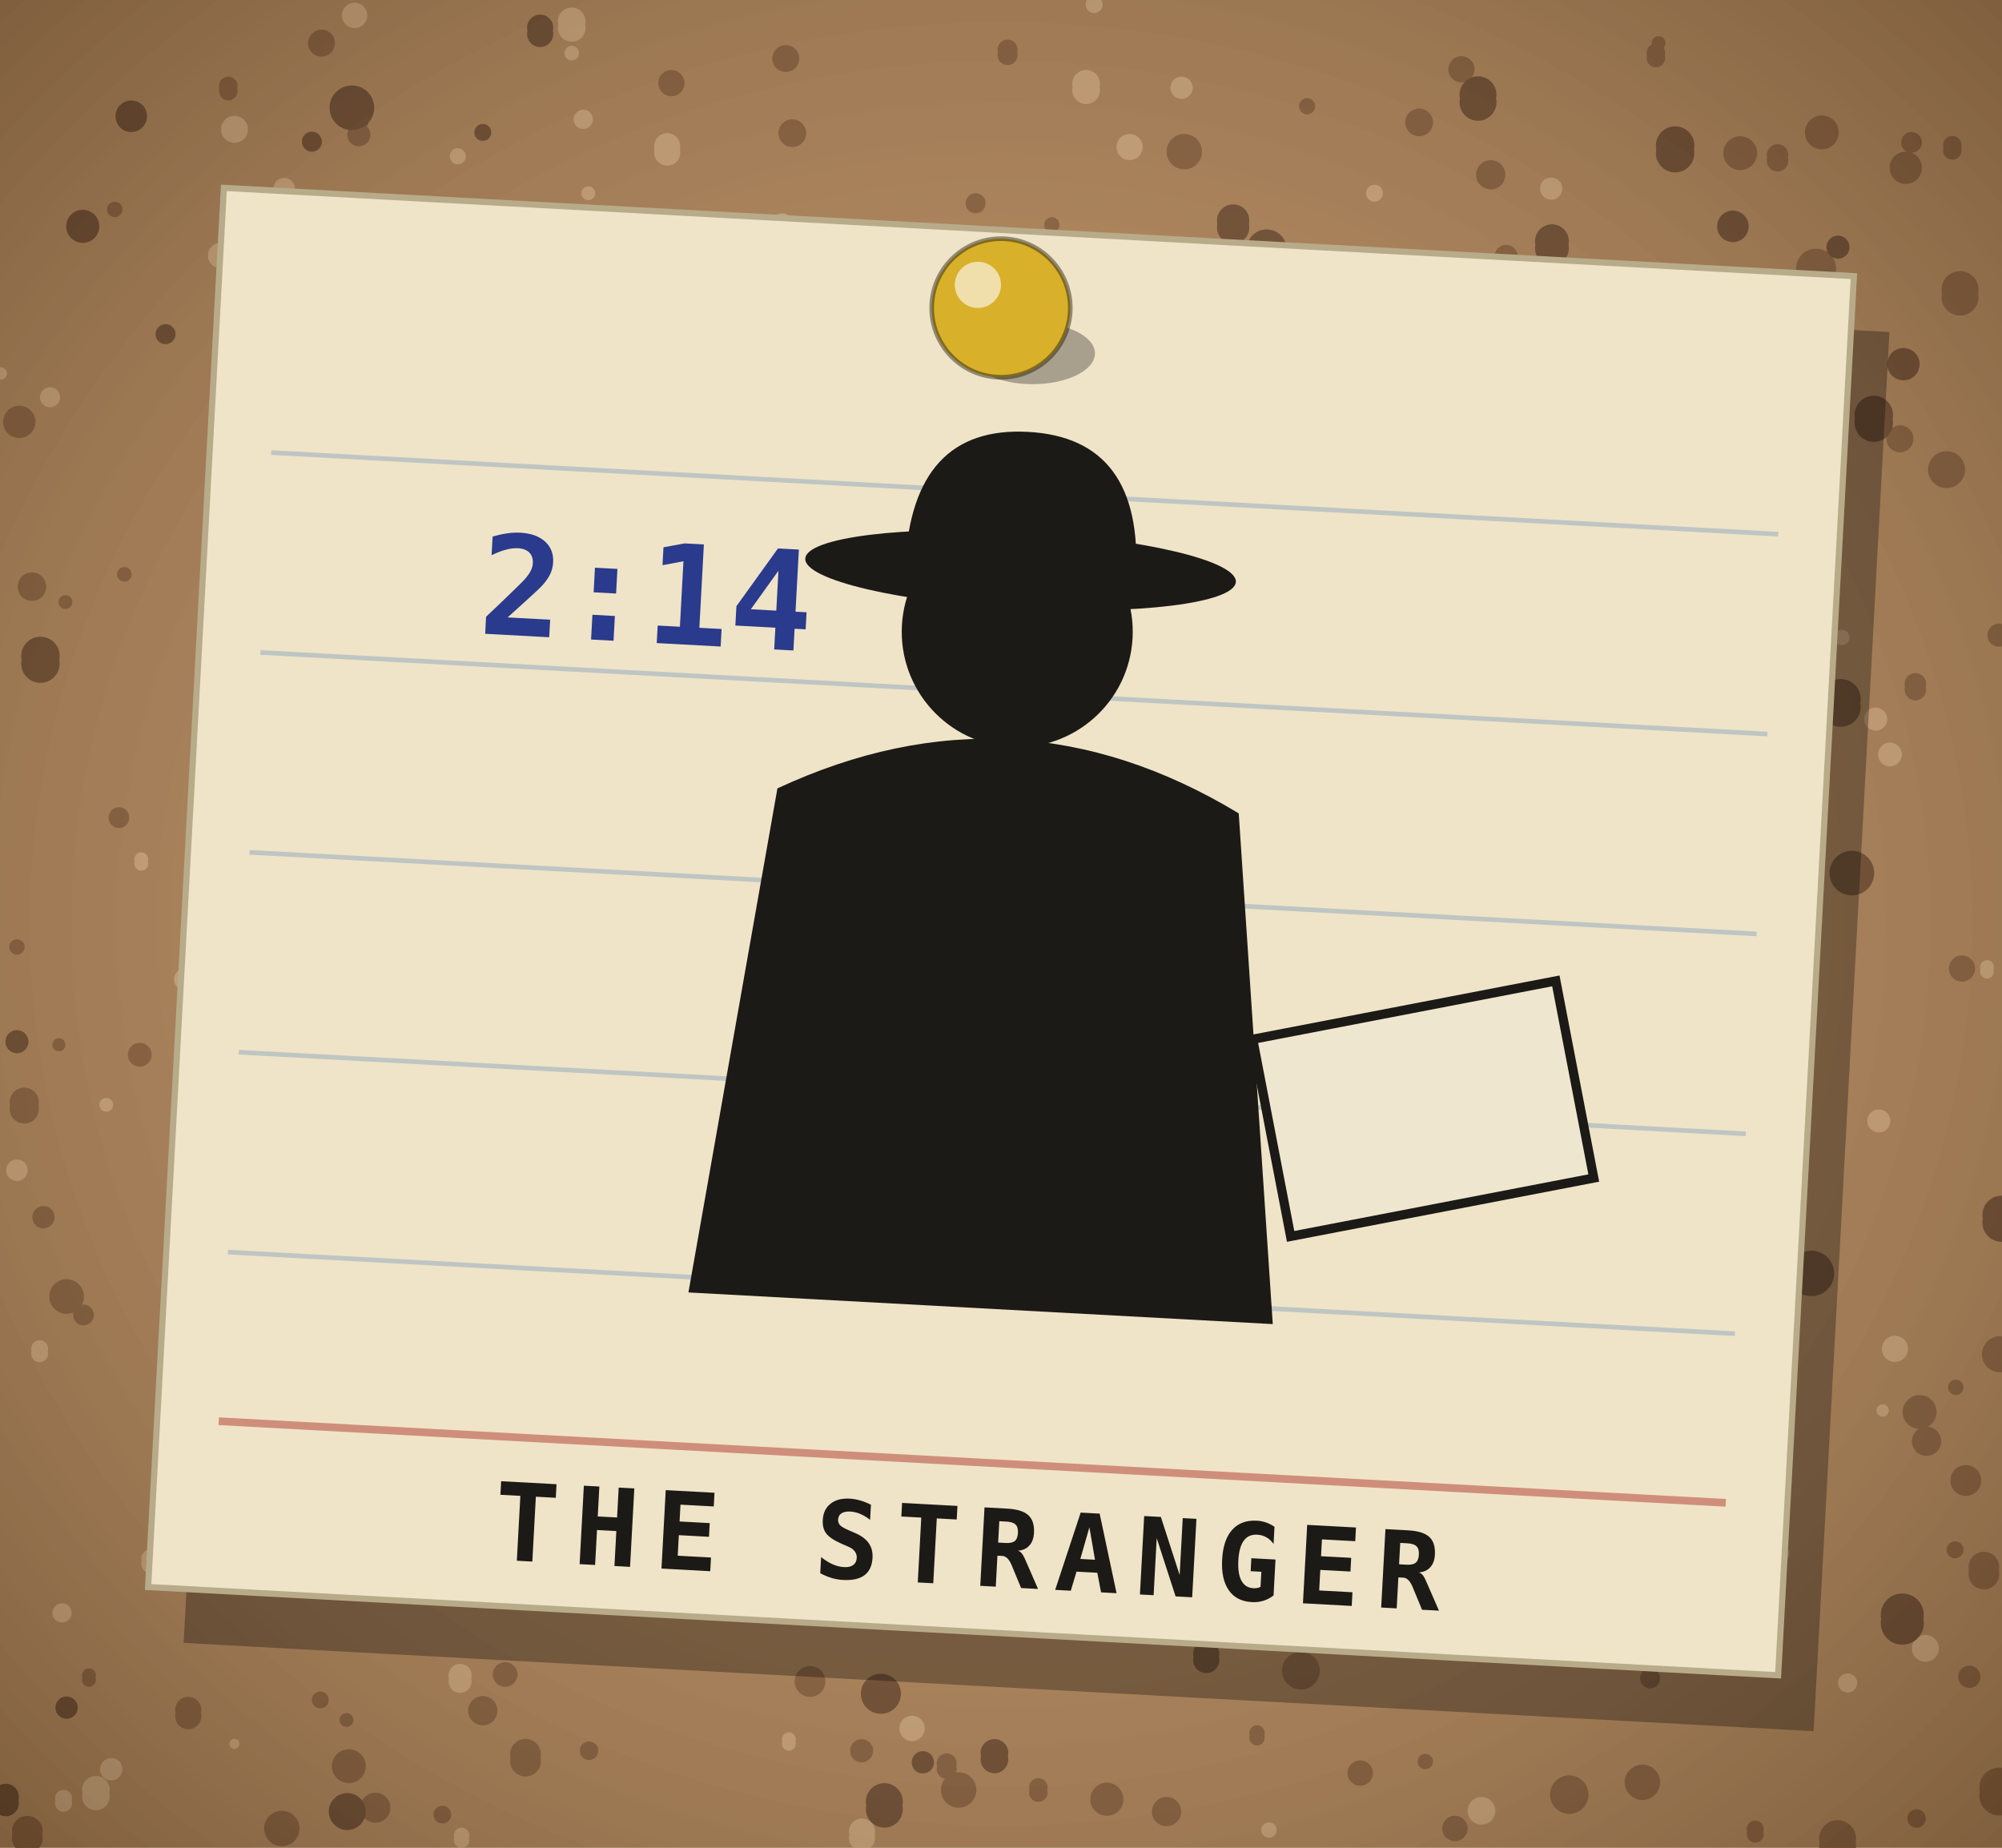
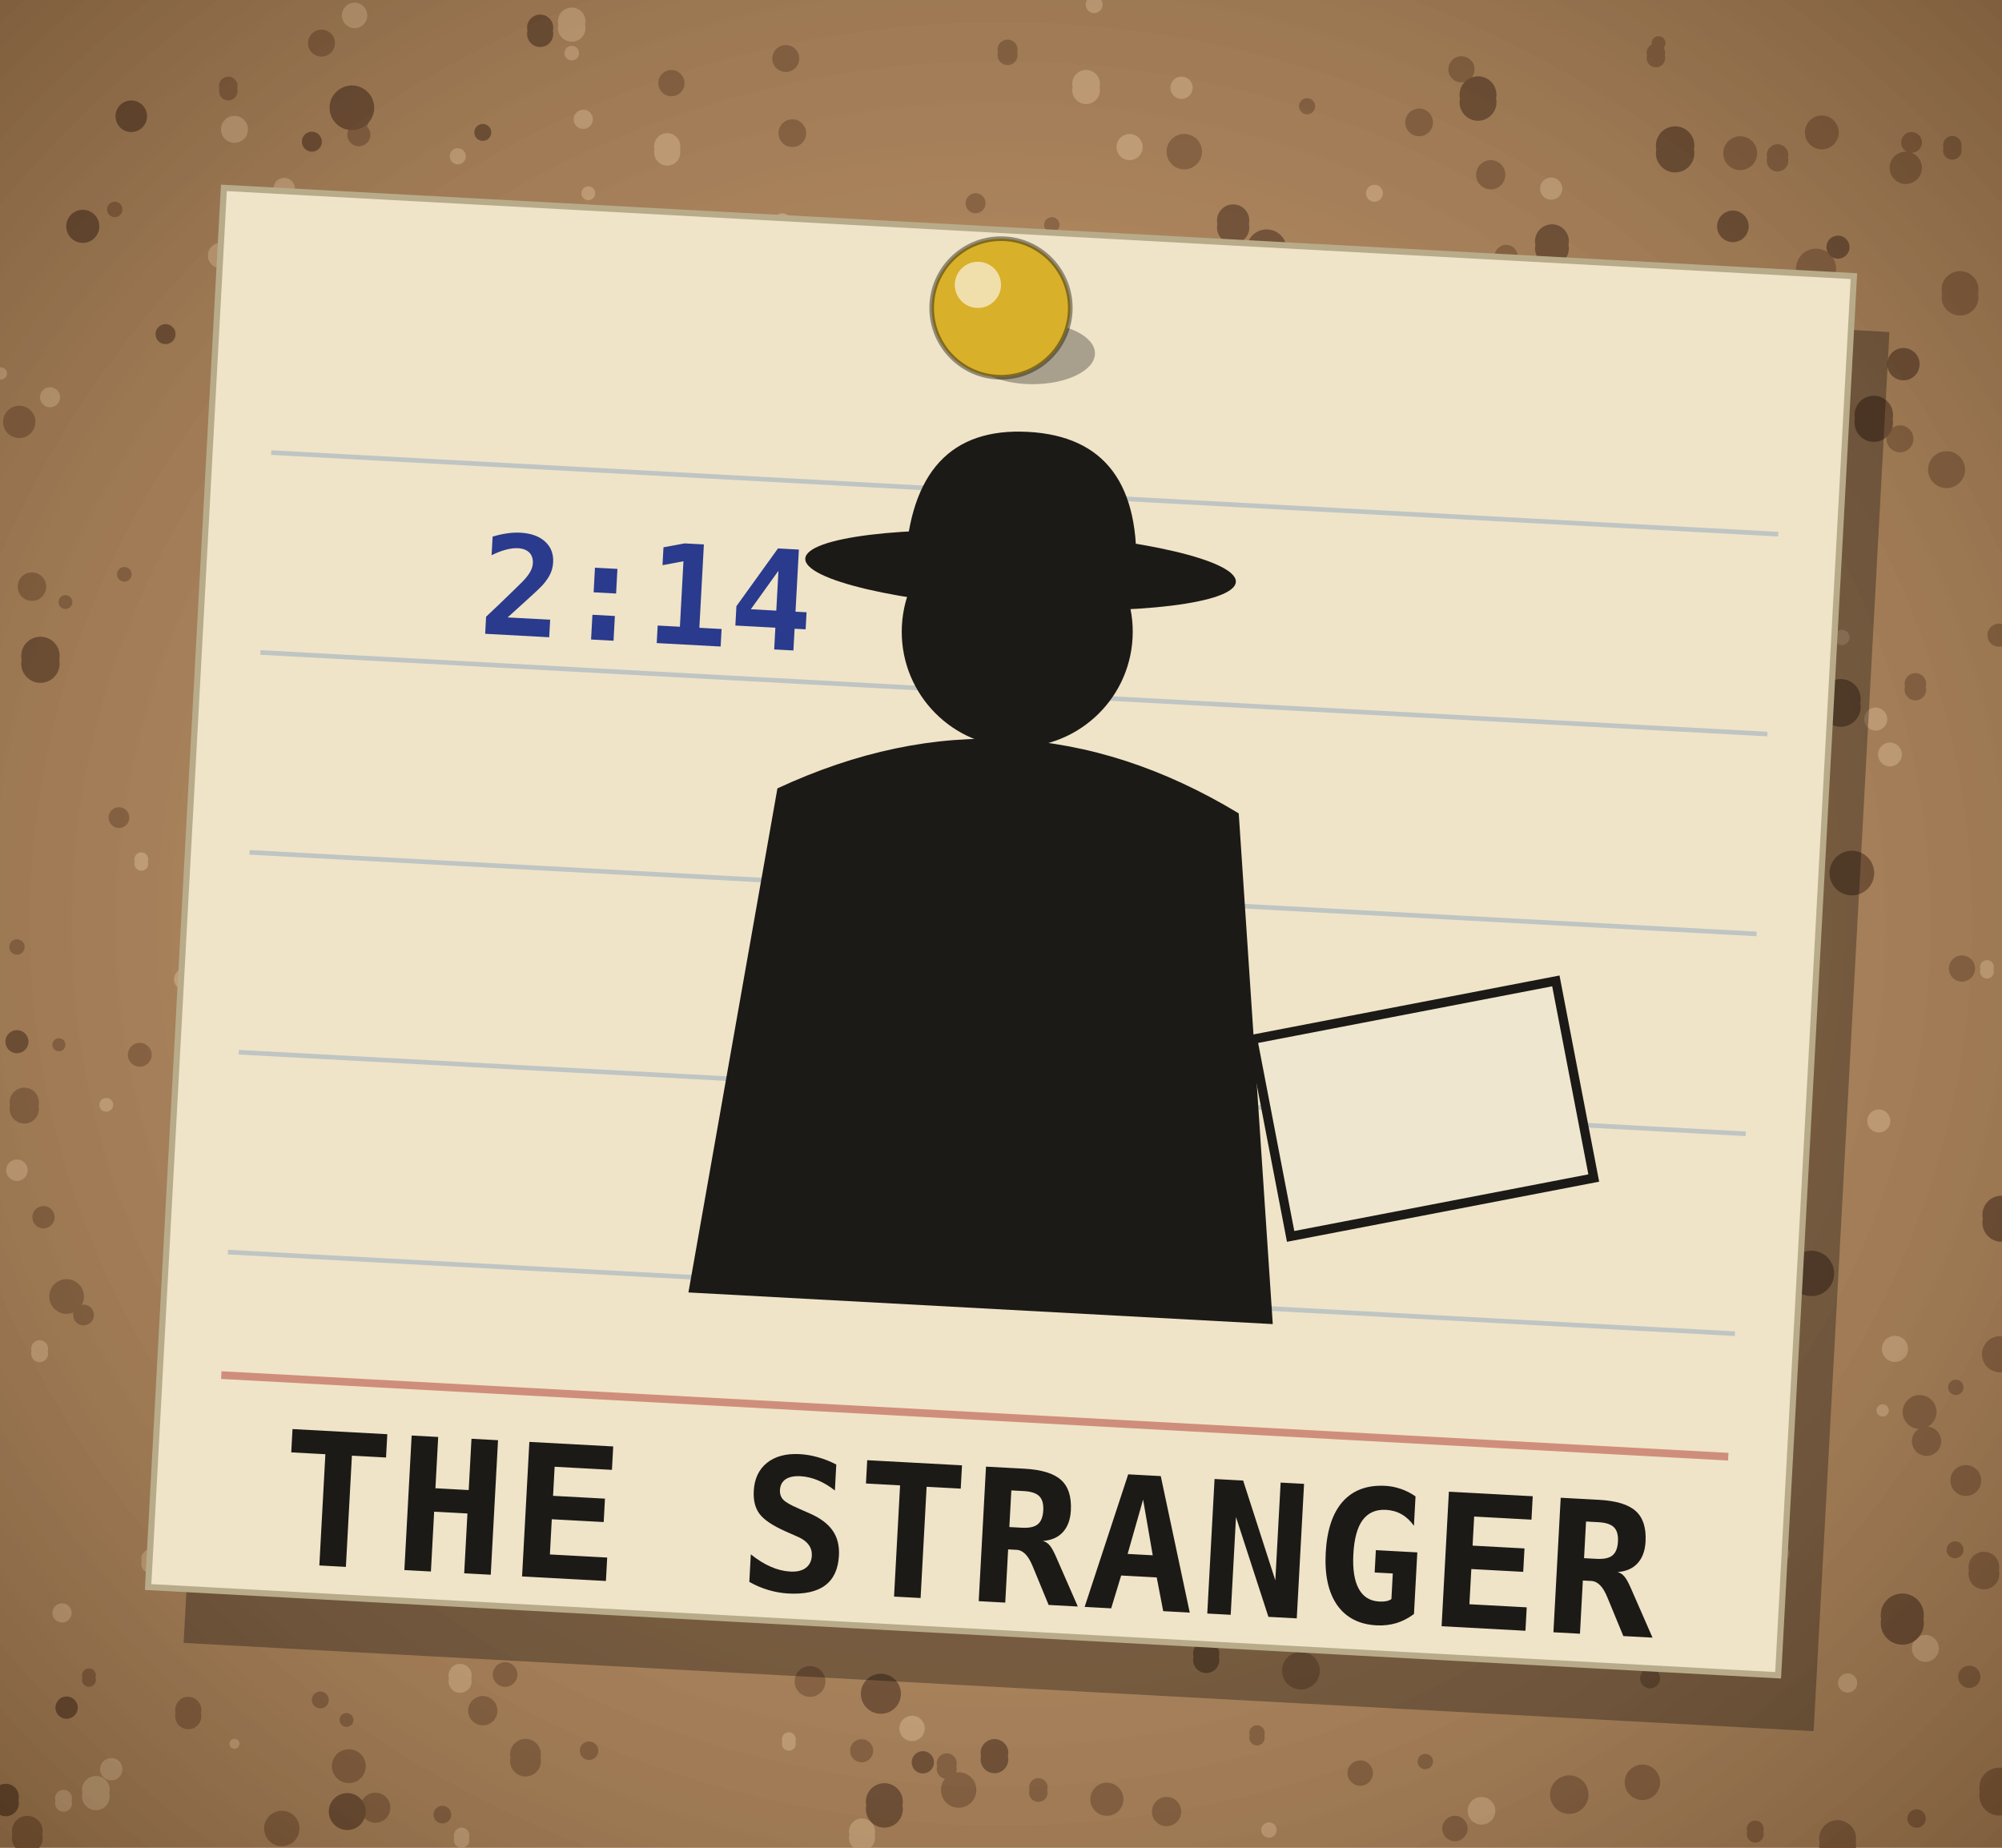
<svg xmlns="http://www.w3.org/2000/svg" viewBox="0 0 260 240" width="260" height="240" role="img" aria-labelledby="pin-stranger-t pin-stranger-d">
  <defs>
    <radialGradient id="pin-stranger-rg1" cx="0.5" cy="0.5" r="0.8">
      <stop offset="0%" stop-color="#fff" stop-opacity="0.1" />
      <stop offset="100%" stop-color="#000" stop-opacity="0.4" />
    </radialGradient>
  </defs>
  <rect x="0" y="0" width="260" height="240" fill="#b5824e" />
  <path d="M176.5,156.6a1.1,1.1 0 1,0 2.3,0a1.1,1.1 0 1,0 -2.3,0M213,218a1.3,1.3 0 1,0 2.6,0a1.3,1.3 0 1,0 -2.6,0M153.3,47.9a1.2,1.2 0 1,0 2.4,0a1.2,1.2 0 1,0 -2.4,0M253,180.2a1,1 0 1,0 2,0a1,1 0 1,0 -2,0M2.3,76.2a1.8,1.8 0 1,0 3.7,0a1.8,1.8 0 1,0 -3.7,0M229.5,20.5a1.4,1.4 0 1,0 2.7,0a1.4,1.4 0 1,0 -2.7,0M75.2,53.1a1.7,1.7 0 1,0 3.4,0a1.7,1.7 0 1,0 -3.4,0M47.2,54.3a2,2 0 1,0 4,0a2,2 0 1,0 -4,0M122.2,138.7a0.8,0.8 0 1,0 1.6,0a0.8,0.8 0 1,0 -1.6,0M135.6,29.2a1,1 0 1,0 2,0a1,1 0 1,0 -2,0M253.3,192.3a2,2 0 1,0 4,0a2,2 0 1,0 -4,0M171.9,171.4a1.3,1.3 0 1,0 2.6,0a1.3,1.3 0 1,0 -2.6,0M91.2,51.3a2.2,2.2 0 1,0 4.3,0a2.2,2.2 0 1,0 -4.3,0M218.1,104.9a2.6,2.6 0 1,0 5.1,0a2.6,2.6 0 1,0 -5.1,0M141.1,173.4a1.5,1.5 0 1,0 3,0a1.5,1.5 0 1,0 -3,0M253.1,125.8a1.7,1.7 0 1,0 3.4,0a1.7,1.7 0 1,0 -3.4,0M228.3,140.8a1.3,1.3 0 1,0 2.7,0a1.3,1.3 0 1,0 -2.7,0M179.9,57.6a2.2,2.2 0 1,0 4.4,0a2.2,2.2 0 1,0 -4.4,0M43.1,229.4a2.2,2.2 0 1,0 4.4,0a2.2,2.2 0 1,0 -4.4,0M223.6,87.3a1.9,1.9 0 1,0 3.8,0a1.9,1.9 0 1,0 -3.8,0M209.3,185.2a0.9,0.9 0 1,0 1.7,0a0.9,0.9 0 1,0 -1.7,0M196.5,74.8a1.8,1.8 0 1,0 3.7,0a1.8,1.8 0 1,0 -3.7,0M150,115.3a1.2,1.2 0 1,0 2.3,0a1.2,1.2 0 1,0 -2.3,0M141.9,42.8a1.6,1.6 0 1,0 3.2,0a1.6,1.6 0 1,0 -3.2,0M75.3,227.4a1.2,1.2 0 1,0 2.4,0a1.2,1.2 0 1,0 -2.4,0M194.1,33.3a1.5,1.5 0 1,0 3,0a1.5,1.5 0 1,0 -3,0M74.8,197.9a1,1 0 1,0 2,0a1,1 0 1,0 -2,0M185.9,132.5a1.4,1.4 0 1,0 2.8,0a1.4,1.4 0 1,0 -2.8,0M215,166.2a0.8,0.8 0 1,0 1.6,0a0.8,0.8 0 1,0 -1.6,0M40.5,220.8a1.1,1.1 0 1,0 2.2,0a1.1,1.1 0 1,0 -2.2,0M100.6,153.4a1.8,1.8 0 1,0 3.7,0a1.8,1.8 0 1,0 -3.7,0M182.5,15.9a1.8,1.8 0 1,0 3.6,0a1.8,1.8 0 1,0 -3.6,0M110.4,227.4a1.5,1.5 0 1,0 3,0a1.5,1.5 0 1,0 -3,0M10.7,217.9a0.9,0.9 0 1,0 1.7,0a0.9,0.9 0 1,0 -1.7,0M47.1,44.4a2.4,2.4 0 1,0 4.9,0a2.4,2.4 0 1,0 -4.9,0M129.6,6.8a1.3,1.3 0 1,0 2.5,0a1.3,1.3 0 1,0 -2.5,0M223.8,19.9a2.2,2.2 0 1,0 4.4,0a2.2,2.2 0 1,0 -4.4,0M105,160.9a1.1,1.1 0 1,0 2.1,0a1.1,1.1 0 1,0 -2.1,0M125.2,122.5a2.5,2.5 0 1,0 5.1,0a2.5,2.5 0 1,0 -5.1,0M166.5,217a2.4,2.4 0 1,0 4.9,0a2.4,2.4 0 1,0 -4.9,0M64,217.5a1.6,1.6 0 1,0 3.2,0a1.6,1.6 0 1,0 -3.2,0M83.5,46.8a2.2,2.2 0 1,0 4.3,0a2.2,2.2 0 1,0 -4.3,0M193.9,194.4a2.2,2.2 0 1,0 4.4,0a2.2,2.2 0 1,0 -4.4,0M191.7,22.7a1.9,1.9 0 1,0 3.8,0a1.9,1.9 0 1,0 -3.8,0M94.4,200.6a0.8,0.8 0 1,0 1.7,0a0.8,0.8 0 1,0 -1.7,0M1.3,143.6a1.9,1.9 0 1,0 3.7,0a1.9,1.9 0 1,0 -3.7,0M161.2,212a1,1 0 1,0 1.9,0a1,1 0 1,0 -1.9,0M188.2,167.5a1,1 0 1,0 1.9,0a1,1 0 1,0 -1.9,0M0.4,54.8a2.1,2.1 0 1,0 4.2,0a2.1,2.1 0 1,0 -4.2,0M64.4,134a1.8,1.8 0 1,0 3.5,0a1.8,1.8 0 1,0 -3.5,0M100.3,7.6a1.7,1.7 0 1,0 3.5,0a1.7,1.7 0 1,0 -3.5,0M98.1,42.5a1.6,1.6 0 1,0 3.1,0a1.6,1.6 0 1,0 -3.1,0M151,60.1a2.2,2.2 0 1,0 4.4,0a2.2,2.2 0 1,0 -4.4,0M225.3,193.3a1.3,1.3 0 1,0 2.6,0a1.3,1.3 0 1,0 -2.6,0M84.5,208.1a1.2,1.2 0 1,0 2.5,0a1.2,1.2 0 1,0 -2.5,0M160,168.8a1.1,1.1 0 1,0 2.2,0a1.1,1.1 0 1,0 -2.2,0M103.2,218.4a2,2 0 1,0 4,0a2,2 0 1,0 -4,0M254.3,217.8a1.4,1.4 0 1,0 2.9,0a1.4,1.4 0 1,0 -2.9,0M248.3,187.2a1.9,1.9 0 1,0 3.8,0a1.9,1.9 0 1,0 -3.8,0M37.7,41a1.7,1.7 0 1,0 3.3,0a1.7,1.7 0 1,0 -3.3,0M47.1,201.1a2.2,2.2 0 1,0 4.3,0a2.2,2.2 0 1,0 -4.3,0M227.5,84.1a0.9,0.9 0 1,0 1.7,0a0.9,0.9 0 1,0 -1.7,0M219.4,68.5a1.1,1.1 0 1,0 2.1,0a1.1,1.1 0 1,0 -2.1,0M226.9,237.9a1.1,1.1 0 1,0 2.1,0a1.1,1.1 0 1,0 -2.1,0M34.2,118.7a1.5,1.5 0 1,0 3,0a1.5,1.5 0 1,0 -3,0M141.4,203.1a1.8,1.8 0 1,0 3.7,0a1.8,1.8 0 1,0 -3.7,0M247.4,89.2a1.4,1.4 0 1,0 2.7,0a1.4,1.4 0 1,0 -2.7,0M225.8,125.1a1.3,1.3 0 1,0 2.6,0a1.3,1.3 0 1,0 -2.6,0M203.7,101.2a1.7,1.7 0 1,0 3.5,0a1.7,1.7 0 1,0 -3.5,0M227.7,174.9a2.3,2.3 0 1,0 4.6,0a2.3,2.3 0 1,0 -4.6,0M225.5,201.2a1.7,1.7 0 1,0 3.5,0a1.7,1.7 0 1,0 -3.5,0M160.6,56.6a1.4,1.4 0 1,0 2.7,0a1.4,1.4 0 1,0 -2.7,0M86.4,55a2.2,2.2 0 1,0 4.3,0a2.2,2.2 0 1,0 -4.3,0M95,165.4a2.5,2.5 0 1,0 4.9,0a2.5,2.5 0 1,0 -4.9,0M188.1,9a1.7,1.7 0 1,0 3.4,0a1.7,1.7 0 1,0 -3.4,0M136.4,164.2a1.3,1.3 0 1,0 2.6,0a1.3,1.3 0 1,0 -2.6,0M65.3,30.4a0.8,0.8 0 1,0 1.6,0a0.8,0.8 0 1,0 -1.6,0M257.4,175.9a2.3,2.3 0 1,0 4.7,0a2.3,2.3 0 1,0 -4.7,0M73.1,181.3a1.5,1.5 0 1,0 3,0a1.5,1.5 0 1,0 -3,0M181.6,73.9a2.2,2.2 0 1,0 4.5,0a2.2,2.2 0 1,0 -4.5,0M6.4,168.4a2.2,2.2 0 1,0 4.5,0a2.2,2.2 0 1,0 -4.5,0M212.2,166.2a1.5,1.5 0 1,0 3,0a1.5,1.5 0 1,0 -3,0M97.2,61.3a1.3,1.3 0 1,0 2.7,0a1.3,1.3 0 1,0 -2.7,0M45.9,15.5a1,1 0 1,0 1.9,0a1,1 0 1,0 -1.9,0M149.6,235.3a1.9,1.9 0 1,0 3.8,0a1.9,1.9 0 1,0 -3.8,0M58.9,149.9a1,1 0 1,0 2,0a1,1 0 1,0 -2,0M87.8,123.5a1.5,1.5 0 1,0 3,0a1.5,1.5 0 1,0 -3,0M71.5,90.1a2.3,2.3 0 1,0 4.6,0a2.3,2.3 0 1,0 -4.6,0M233.3,35.4a2.6,2.6 0 1,0 5.1,0a2.6,2.6 0 1,0 -5.1,0M60.8,222.2a1.9,1.9 0 1,0 3.8,0a1.9,1.9 0 1,0 -3.8,0M133.7,232.5a1.2,1.2 0 1,0 2.3,0a1.2,1.2 0 1,0 -2.3,0M101.6,43.2a2.3,2.3 0 1,0 4.6,0a2.3,2.3 0 1,0 -4.6,0M22.8,222.5a1.7,1.7 0 1,0 3.3,0a1.7,1.7 0 1,0 -3.3,0M119.6,94.6a2.1,2.1 0 1,0 4.2,0a2.1,2.1 0 1,0 -4.2,0M121.3,47.2a1.7,1.7 0 1,0 3.4,0a1.7,1.7 0 1,0 -3.4,0M46.8,234.8a1.9,1.9 0 1,0 3.9,0a1.9,1.9 0 1,0 -3.9,0M66.3,228.3a2,2 0 1,0 3.9,0a2,2 0 1,0 -3.9,0M78.2,185.5a1.2,1.2 0 1,0 2.5,0a1.2,1.2 0 1,0 -2.5,0M230.2,48.5a2.4,2.4 0 1,0 4.7,0a2.4,2.4 0 1,0 -4.7,0M94.9,204.7a1.7,1.7 0 1,0 3.4,0a1.7,1.7 0 1,0 -3.4,0M1.6,238.3a2,2 0 1,0 3.9,0a2,2 0 1,0 -3.9,0M24.7,174.7a1.4,1.4 0 1,0 2.7,0a1.4,1.4 0 1,0 -2.7,0M245,57a1.7,1.7 0 1,0 3.5,0a1.7,1.7 0 1,0 -3.5,0M93.8,62a1.4,1.4 0 1,0 2.9,0a1.4,1.4 0 1,0 -2.9,0M184.1,228.8a1,1 0 1,0 2,0a1,1 0 1,0 -2,0M45.1,17.5a1.5,1.5 0 1,0 3,0a1.5,1.5 0 1,0 -3,0M141.6,233.7a2.1,2.1 0 1,0 4.3,0a2.1,2.1 0 1,0 -4.3,0M231.3,77.4a1.8,1.8 0 1,0 3.6,0a1.8,1.8 0 1,0 -3.6,0M56.3,235.7a1.1,1.1 0 1,0 2.3,0a1.1,1.1 0 1,0 -2.3,0M102.3,169.6a2.1,2.1 0 1,0 4.2,0a2.1,2.1 0 1,0 -4.2,0M71.6,71.1a0.8,0.8 0 1,0 1.7,0a0.8,0.8 0 1,0 -1.7,0M47.3,131.7a2.6,2.6 0 1,0 5.1,0a2.6,2.6 0 1,0 -5.1,0M234.4,17.2a2.2,2.2 0 1,0 4.4,0a2.2,2.2 0 1,0 -4.4,0M246.9,18.5a1.3,1.3 0 1,0 2.7,0a1.3,1.3 0 1,0 -2.7,0M199.9,106.5a1,1 0 1,0 2,0a1,1 0 1,0 -2,0M40,5.6a1.7,1.7 0 1,0 3.5,0a1.7,1.7 0 1,0 -3.5,0M208.6,150.2a2.5,2.5 0 1,0 4.9,0a2.5,2.5 0 1,0 -4.9,0M68.2,175.7a2.4,2.4 0 1,0 4.7,0a2.4,2.4 0 1,0 -4.7,0M42.1,198.8a1.2,1.2 0 1,0 2.4,0a1.2,1.2 0 1,0 -2.4,0M138.6,166.6a1.3,1.3 0 1,0 2.7,0a1.3,1.3 0 1,0 -2.7,0M124.1,86.7a1.7,1.7 0 1,0 3.4,0a1.7,1.7 0 1,0 -3.4,0M16.6,137a1.5,1.5 0 1,0 3.1,0a1.5,1.5 0 1,0 -3.1,0M36.2,136.2a1.6,1.6 0 1,0 3.1,0a1.6,1.6 0 1,0 -3.1,0M258.1,82.5a1.5,1.5 0 1,0 3,0a1.5,1.5 0 1,0 -3,0M49.1,149.8a2.6,2.6 0 1,0 5.2,0a2.6,2.6 0 1,0 -5.2,0M69.6,154.5a2.4,2.4 0 1,0 4.9,0a2.4,2.4 0 1,0 -4.9,0M214.5,5.6a0.9,0.9 0 1,0 1.8,0a0.9,0.9 0 1,0 -1.8,0M142.9,73.8a1.5,1.5 0 1,0 3,0a1.5,1.5 0 1,0 -3,0M165.1,34a0.9,0.9 0 1,0 1.9,0a0.9,0.9 0 1,0 -1.9,0M96.3,151.6a2.6,2.6 0 1,0 5.2,0a2.6,2.6 0 1,0 -5.2,0M13.9,27.2a1,1 0 1,0 2,0a1,1 0 1,0 -2,0M252.2,38.1a2.4,2.4 0 1,0 4.7,0a2.4,2.4 0 1,0 -4.7,0M204.6,133.7a0.8,0.8 0 1,0 1.6,0a0.8,0.8 0 1,0 -1.6,0M93.8,165.2a1.7,1.7 0 1,0 3.4,0a1.7,1.7 0 1,0 -3.4,0M245.4,21.8a2.1,2.1 0 1,0 4.2,0a2.1,2.1 0 1,0 -4.2,0M86.3,82.5a2.2,2.2 0 1,0 4.3,0a2.2,2.2 0 1,0 -4.3,0M247.1,183.4a2.2,2.2 0 1,0 4.4,0a2.2,2.2 0 1,0 -4.4,0M33.3,160.9a1.8,1.8 0 1,0 3.7,0a1.8,1.8 0 1,0 -3.7,0M85.5,10.8a1.7,1.7 0 1,0 3.4,0a1.7,1.7 0 1,0 -3.4,0M189.3,132.5a2.4,2.4 0 1,0 4.8,0a2.4,2.4 0 1,0 -4.8,0M122.2,232.5a2.3,2.3 0 1,0 4.6,0a2.3,2.3 0 1,0 -4.6,0M213.9,7.2a1.2,1.2 0 1,0 2.3,0a1.2,1.2 0 1,0 -2.3,0M122.6,155.9a1.9,1.9 0 1,0 3.7,0a1.9,1.9 0 1,0 -3.7,0M43.7,185.9a0.9,0.9 0 1,0 1.8,0a0.9,0.9 0 1,0 -1.8,0M41.2,140.9a1.7,1.7 0 1,0 3.4,0a1.7,1.7 0 1,0 -3.4,0M71.7,155.7a2.5,2.5 0 1,0 5,0a2.5,2.5 0 1,0 -5,0M4.2,158.1a1.4,1.4 0 1,0 2.9,0a1.4,1.4 0 1,0 -2.9,0M30.1,153.1a1.2,1.2 0 1,0 2.4,0a1.2,1.2 0 1,0 -2.4,0M162.3,225.4a1,1 0 1,0 1.9,0a1,1 0 1,0 -1.9,0M115.1,40.5a2.3,2.3 0 1,0 4.6,0a2.3,2.3 0 1,0 -4.6,0M53.4,44.9a1.7,1.7 0 1,0 3.5,0a1.7,1.7 0 1,0 -3.5,0M28.5,11.5a1.2,1.2 0 1,0 2.3,0a1.2,1.2 0 1,0 -2.3,0M34.3,237.5a2.3,2.3 0 1,0 4.6,0a2.3,2.3 0 1,0 -4.6,0M154,60.3a1.4,1.4 0 1,0 2.8,0a1.4,1.4 0 1,0 -2.8,0M93.5,78a2,2 0 1,0 4,0a2,2 0 1,0 -4,0M56.7,102.6a2,2 0 1,0 4,0a2,2 0 1,0 -4,0M250.4,61a2.4,2.4 0 1,0 4.8,0a2.4,2.4 0 1,0 -4.8,0M99.6,85.4a1,1 0 1,0 2,0a1,1 0 1,0 -2,0M247.7,236.2a1.2,1.2 0 1,0 2.4,0a1.2,1.2 0 1,0 -2.4,0M103,33.2a1.6,1.6 0 1,0 3.1,0a1.6,1.6 0 1,0 -3.1,0M26.4,67.5a1.4,1.4 0 1,0 2.9,0a1.4,1.4 0 1,0 -2.9,0M87.9,110.7a1.1,1.1 0 1,0 2.1,0a1.1,1.1 0 1,0 -2.1,0M186.2,195.5a1.3,1.3 0 1,0 2.7,0a1.3,1.3 0 1,0 -2.7,0M201.3,233.1a2.5,2.5 0 1,0 5,0a2.5,2.5 0 1,0 -5,0M101.1,17.3a1.8,1.8 0 1,0 3.6,0a1.8,1.8 0 1,0 -3.6,0M44.1,223.4a0.9,0.9 0 1,0 1.8,0a0.9,0.9 0 1,0 -1.8,0M119.7,92.1a1.5,1.5 0 1,0 3,0a1.5,1.5 0 1,0 -3,0M14.1,106.2a1.3,1.3 0 1,0 2.7,0a1.3,1.3 0 1,0 -2.7,0M151.5,19.7a2.3,2.3 0 1,0 4.6,0a2.3,2.3 0 1,0 -4.6,0M123.4,38a1.3,1.3 0 1,0 2.7,0a1.3,1.3 0 1,0 -2.7,0M121.7,229.4a1.3,1.3 0 1,0 2.5,0a1.3,1.3 0 1,0 -2.5,0M65.4,187.9a1,1 0 1,0 2.1,0a1,1 0 1,0 -2.1,0M255.7,204a2,2 0 1,0 3.9,0a2,2 0 1,0 -3.9,0M257.1,232.7a2.6,2.6 0 1,0 5.1,0a2.6,2.6 0 1,0 -5.1,0M210.3,132.2a1.4,1.4 0 1,0 2.8,0a1.4,1.4 0 1,0 -2.8,0M187.3,237.5a1.6,1.6 0 1,0 3.3,0a1.6,1.6 0 1,0 -3.3,0M208.7,212.3a2.5,2.5 0 1,0 5,0a2.5,2.5 0 1,0 -5,0M93.5,200.3a2,2 0 1,0 4,0a2,2 0 1,0 -4,0M9.5,170.8a1.3,1.3 0 1,0 2.7,0a1.3,1.3 0 1,0 -2.7,0M144.2,178.6a2.1,2.1 0 1,0 4.3,0a2.1,2.1 0 1,0 -4.3,0M168.7,13.8a1,1 0 1,0 2.1,0a1,1 0 1,0 -2.1,0M15.2,74.6a0.9,0.9 0 1,0 1.9,0a0.9,0.9 0 1,0 -1.9,0M43.8,80.9a1.5,1.5 0 1,0 3,0a1.5,1.5 0 1,0 -3,0M27.5,71.2a1.5,1.5 0 1,0 2.9,0a1.5,1.5 0 1,0 -2.9,0M236.3,239.3a2.4,2.4 0 1,0 4.7,0a2.4,2.4 0 1,0 -4.7,0M121.1,168.8a1.8,1.8 0 1,0 3.6,0a1.8,1.8 0 1,0 -3.6,0M125.4,26.4a1.3,1.3 0 1,0 2.6,0a1.3,1.3 0 1,0 -2.6,0M229.3,122.7a2,2 0 1,0 4,0a2,2 0 1,0 -4,0M82,142.2a1.8,1.8 0 1,0 3.6,0a1.8,1.8 0 1,0 -3.6,0M210.9,120a0.9,0.9 0 1,0 1.9,0a0.9,0.9 0 1,0 -1.9,0M136,102a2,2 0 1,0 4,0a2,2 0 1,0 -4,0M252.8,201.3a1.1,1.1 0 1,0 2.2,0a1.1,1.1 0 1,0 -2.2,0M7.6,78.2a0.9,0.9 0 1,0 1.8,0a0.9,0.9 0 1,0 -1.8,0M252.4,19.2a1.2,1.2 0 1,0 2.3,0a1.2,1.2 0 1,0 -2.3,0M175,230.3a1.6,1.6 0 1,0 3.3,0a1.6,1.6 0 1,0 -3.3,0M77,58.2a1.7,1.7 0 1,0 3.3,0a1.7,1.7 0 1,0 -3.3,0M210.6,99.6a1.2,1.2 0 1,0 2.5,0a1.2,1.2 0 1,0 -2.5,0M101.7,85.5a1.3,1.3 0 1,0 2.6,0a1.3,1.3 0 1,0 -2.6,0M136.2,73.7a0.9,0.9 0 1,0 1.7,0a0.9,0.9 0 1,0 -1.7,0M6.8,135.7a0.8,0.8 0 1,0 1.7,0a0.8,0.8 0 1,0 -1.7,0M179.8,155.4a1.3,1.3 0 1,0 2.5,0a1.3,1.3 0 1,0 -2.5,0M130.8,170.4a1.7,1.7 0 1,0 3.3,0a1.7,1.7 0 1,0 -3.3,0M211,231.5a2.3,2.3 0 1,0 4.6,0a2.3,2.3 0 1,0 -4.6,0M116.8,177.2a1.9,1.9 0 1,0 3.7,0a1.9,1.9 0 1,0 -3.7,0M187,92.4a2.2,2.2 0 1,0 4.4,0a2.2,2.2 0 1,0 -4.4,0M27.7,180.3a2.6,2.6 0 1,0 5.2,0a2.6,2.6 0 1,0 -5.2,0M167.7,47.4a1.9,1.9 0 1,0 3.8,0a1.9,1.9 0 1,0 -3.8,0M184,188.3a2.3,2.3 0 1,0 4.5,0a2.3,2.3 0 1,0 -4.5,0M215.1,64.3a1.8,1.8 0 1,0 3.6,0a1.8,1.8 0 1,0 -3.6,0M1.2,123a1,1 0 1,0 2,0a1,1 0 1,0 -2,0M64.1,35.7a2.3,2.3 0 1,0 4.5,0a2.3,2.3 0 1,0 -4.5,0M151.6,198.9a1.7,1.7 0 1,0 3.4,0a1.7,1.7 0 1,0 -3.4,0M31.2,189.7a0.9,0.9 0 1,0 1.9,0a0.9,0.9 0 1,0 -1.9,0M136.2,52.6a1.4,1.4 0 1,0 2.7,0a1.4,1.4 0 1,0 -2.7,0" fill="#8a5a30" />
  <path d="M157.3,153.3a1.3,1.3 0 1,0 2.7,0a1.3,1.3 0 1,0 -2.7,0M94.5,160.4a1.6,1.6 0 1,0 3.2,0a1.6,1.6 0 1,0 -3.2,0M169.3,157.5a1.1,1.1 0 1,0 2.1,0a1.1,1.1 0 1,0 -2.1,0M28.7,16.8a1.7,1.7 0 1,0 3.5,0a1.7,1.7 0 1,0 -3.5,0M59,238.7a1,1 0 1,0 1.9,0a1,1 0 1,0 -1.9,0M0.8,152a1.4,1.4 0 1,0 2.8,0a1.4,1.4 0 1,0 -2.8,0M162.5,192.9a1.2,1.2 0 1,0 2.4,0a1.2,1.2 0 1,0 -2.4,0M173,174.4a1.7,1.7 0 1,0 3.4,0a1.7,1.7 0 1,0 -3.4,0M243.9,98a1.5,1.5 0 1,0 3.1,0a1.5,1.5 0 1,0 -3.1,0M148,52.6a1.2,1.2 0 1,0 2.4,0a1.2,1.2 0 1,0 -2.4,0M225.6,60.9a1.6,1.6 0 1,0 3.3,0a1.6,1.6 0 1,0 -3.3,0M211.3,145.4a1.6,1.6 0 1,0 3.3,0a1.6,1.6 0 1,0 -3.3,0M257.2,125.9a0.9,0.9 0 1,0 1.7,0a0.9,0.9 0 1,0 -1.7,0M176.1,92.2a1,1 0 1,0 2,0a1,1 0 1,0 -2,0M190.6,235.2a1.8,1.8 0 1,0 3.6,0a1.8,1.8 0 1,0 -3.6,0M73.3,6.9a0.9,0.9 0 1,0 1.9,0a0.9,0.9 0 1,0 -1.9,0M80.2,153.4a0.6,0.6 0 1,0 1.3,0a0.6,0.6 0 1,0 -1.3,0M10.7,232.9a1.8,1.8 0 1,0 3.5,0a1.8,1.8 0 1,0 -3.5,0M69.2,160.4a1.4,1.4 0 1,0 2.8,0a1.4,1.4 0 1,0 -2.8,0M54.4,137a1.2,1.2 0 1,0 2.3,0a1.2,1.2 0 1,0 -2.3,0M244.4,175.2a1.7,1.7 0 1,0 3.4,0a1.7,1.7 0 1,0 -3.4,0M230.2,201.8a1.1,1.1 0 1,0 2.2,0a1.1,1.1 0 1,0 -2.2,0M109.1,102a0.7,0.7 0 1,0 1.3,0a0.7,0.7 0 1,0 -1.3,0M87.9,127.1a1.2,1.2 0 1,0 2.4,0a1.2,1.2 0 1,0 -2.4,0M110.3,238.3a1.7,1.7 0 1,0 3.3,0a1.7,1.7 0 1,0 -3.3,0M206.8,88.1a1.3,1.3 0 1,0 2.6,0a1.3,1.3 0 1,0 -2.6,0M101.4,53.4a1.2,1.2 0 1,0 2.3,0a1.2,1.2 0 1,0 -2.3,0M163.8,237.7a1,1 0 1,0 2,0a1,1 0 1,0 -2,0M248.3,214.1a1.7,1.7 0 1,0 3.5,0a1.7,1.7 0 1,0 -3.5,0M221.6,176a1,1 0 1,0 1.9,0a1,1 0 1,0 -1.9,0M185.2,164a0.7,0.7 0 1,0 1.5,0a0.7,0.7 0 1,0 -1.5,0M104.1,102.5a1.6,1.6 0 1,0 3.2,0a1.6,1.6 0 1,0 -3.2,0M188,137.6a1.2,1.2 0 1,0 2.4,0a1.2,1.2 0 1,0 -2.4,0M181.3,120.5a1.5,1.5 0 1,0 3,0a1.5,1.5 0 1,0 -3,0M37.7,72.1a1.5,1.5 0 1,0 3,0a1.5,1.5 0 1,0 -3,0M75.9,67.7a1.4,1.4 0 1,0 2.9,0a1.4,1.4 0 1,0 -2.9,0M228.6,49a1.5,1.5 0 1,0 3,0a1.5,1.5 0 1,0 -3,0M221.7,104.4a0.8,0.8 0 1,0 1.6,0a0.8,0.8 0 1,0 -1.6,0M4.1,175.5a1.1,1.1 0 1,0 2.1,0a1.1,1.1 0 1,0 -2.1,0M125.9,167.4a1,1 0 1,0 1.9,0a1,1 0 1,0 -1.9,0M209.4,96.4a0.6,0.6 0 1,0 1.2,0a0.6,0.6 0 1,0 -1.2,0M53.4,34.5a1.1,1.1 0 1,0 2.2,0a1.1,1.1 0 1,0 -2.2,0M101.6,226.2a0.9,0.9 0 1,0 1.7,0a0.9,0.9 0 1,0 -1.7,0M174.6,102a1.1,1.1 0 1,0 2.2,0a1.1,1.1 0 1,0 -2.2,0M72.5,196.9a1.4,1.4 0 1,0 2.8,0a1.4,1.4 0 1,0 -2.8,0M77.8,149.7a1.3,1.3 0 1,0 2.6,0a1.3,1.3 0 1,0 -2.6,0M26.7,184.8a1.8,1.8 0 1,0 3.5,0a1.8,1.8 0 1,0 -3.5,0M238.7,218.6a1.2,1.2 0 1,0 2.5,0a1.2,1.2 0 1,0 -2.5,0M145,19.1a1.7,1.7 0 1,0 3.4,0a1.7,1.7 0 1,0 -3.4,0M100.1,186.6a1.2,1.2 0 1,0 2.3,0a1.2,1.2 0 1,0 -2.3,0M54.3,179.8a0.6,0.6 0 1,0 1.3,0a0.6,0.6 0 1,0 -1.3,0M155.2,91.5a0.9,0.9 0 1,0 1.8,0a0.9,0.9 0 1,0 -1.8,0M243.7,183.2a0.8,0.8 0 1,0 1.6,0a0.8,0.8 0 1,0 -1.6,0M136.1,57a1.5,1.5 0 1,0 3,0a1.5,1.5 0 1,0 -3,0M13,229.8a1.4,1.4 0 1,0 2.9,0a1.4,1.4 0 1,0 -2.9,0M145.2,204.1a0.9,0.9 0 1,0 1.8,0a0.9,0.9 0 1,0 -1.8,0M191.4,191.8a1.8,1.8 0 1,0 3.6,0a1.8,1.8 0 1,0 -3.6,0M178.7,157.6a1.6,1.6 0 1,0 3.1,0a1.6,1.6 0 1,0 -3.1,0M141,31a0.7,0.7 0 1,0 1.4,0a0.7,0.7 0 1,0 -1.4,0M58.3,218a1.5,1.5 0 1,0 2.9,0a1.5,1.5 0 1,0 -2.9,0M210.7,103a0.7,0.7 0 1,0 1.4,0a0.7,0.7 0 1,0 -1.4,0M40.4,55.9a1.4,1.4 0 1,0 2.8,0a1.4,1.4 0 1,0 -2.8,0M74.5,15.5a1.2,1.2 0 1,0 2.5,0a1.2,1.2 0 1,0 -2.5,0M-0.7,48.5a0.8,0.8 0 1,0 1.6,0a0.8,0.8 0 1,0 -1.6,0M123.7,188.6a1.6,1.6 0 1,0 3.2,0a1.6,1.6 0 1,0 -3.2,0M222.4,58.4a1.8,1.8 0 1,0 3.5,0a1.8,1.8 0 1,0 -3.5,0M242.5,145.6a1.5,1.5 0 1,0 3,0a1.5,1.5 0 1,0 -3,0M18.4,202.8a1.2,1.2 0 1,0 2.3,0a1.2,1.2 0 1,0 -2.3,0M21.9,175.3a1.5,1.5 0 1,0 3,0a1.5,1.5 0 1,0 -3,0M98.4,200.9a1.8,1.8 0 1,0 3.5,0a1.8,1.8 0 1,0 -3.5,0M59.9,206.9a1.4,1.4 0 1,0 2.7,0a1.4,1.4 0 1,0 -2.7,0M201.7,154.1a1.6,1.6 0 1,0 3.3,0a1.6,1.6 0 1,0 -3.3,0M124.2,177.1a1.1,1.1 0 1,0 2.2,0a1.1,1.1 0 1,0 -2.2,0M178.1,95.8a0.7,0.7 0 1,0 1.3,0a0.7,0.7 0 1,0 -1.3,0M177.4,25.1a1.1,1.1 0 1,0 2.2,0a1.1,1.1 0 1,0 -2.2,0M186.9,156.2a0.8,0.8 0 1,0 1.6,0a0.8,0.8 0 1,0 -1.6,0M81.3,138.1a0.8,0.8 0 1,0 1.5,0a0.8,0.8 0 1,0 -1.5,0M205.4,97a0.9,0.9 0 1,0 1.7,0a0.9,0.9 0 1,0 -1.7,0M29.8,226.5a0.6,0.6 0 1,0 1.3,0a0.6,0.6 0 1,0 -1.3,0M85,19.4a1.7,1.7 0 1,0 3.3,0a1.7,1.7 0 1,0 -3.3,0M208.2,87.1a0.9,0.9 0 1,0 1.7,0a0.9,0.9 0 1,0 -1.7,0M139.3,11.3a1.8,1.8 0 1,0 3.5,0a1.8,1.8 0 1,0 -3.5,0M115.9,189.2a0.7,0.7 0 1,0 1.5,0a0.7,0.7 0 1,0 -1.5,0M238.2,82.8a1,1 0 1,0 2,0a1,1 0 1,0 -2,0M63.3,176.6a1.8,1.8 0 1,0 3.6,0a1.8,1.8 0 1,0 -3.6,0M27,33.2a1.6,1.6 0 1,0 3.3,0a1.6,1.6 0 1,0 -3.3,0M22.6,127.2a1.4,1.4 0 1,0 2.8,0a1.4,1.4 0 1,0 -2.8,0M200,24.5a1.4,1.4 0 1,0 2.9,0a1.4,1.4 0 1,0 -2.9,0M75.5,25.1a0.9,0.9 0 1,0 1.8,0a0.9,0.9 0 1,0 -1.8,0M37.5,173.3a1.4,1.4 0 1,0 2.8,0a1.4,1.4 0 1,0 -2.8,0M180.1,205.8a0.8,0.8 0 1,0 1.7,0a0.8,0.8 0 1,0 -1.7,0M100.5,28.8a1.1,1.1 0 1,0 2.2,0a1.1,1.1 0 1,0 -2.2,0M72.5,3.2a1.8,1.8 0 1,0 3.5,0a1.8,1.8 0 1,0 -3.5,0M5.2,51.6a1.3,1.3 0 1,0 2.6,0a1.3,1.3 0 1,0 -2.6,0M37.3,93.5a1.4,1.4 0 1,0 2.9,0a1.4,1.4 0 1,0 -2.9,0M146.9,157.5a1.6,1.6 0 1,0 3.2,0a1.6,1.6 0 1,0 -3.2,0M73.5,47.3a1.4,1.4 0 1,0 2.7,0a1.4,1.4 0 1,0 -2.7,0M136.2,168a1.3,1.3 0 1,0 2.7,0a1.3,1.3 0 1,0 -2.7,0M29.7,90.4a1.6,1.6 0 1,0 3.1,0a1.6,1.6 0 1,0 -3.1,0M159.3,157.8a1.3,1.3 0 1,0 2.5,0a1.3,1.3 0 1,0 -2.5,0M188.3,197a0.8,0.8 0 1,0 1.5,0a0.8,0.8 0 1,0 -1.5,0M98.7,160.6a0.6,0.6 0 1,0 1.3,0a0.6,0.6 0 1,0 -1.3,0M81.1,144.8a1.7,1.7 0 1,0 3.4,0a1.7,1.7 0 1,0 -3.4,0M6.8,209.5a1.2,1.2 0 1,0 2.5,0a1.2,1.2 0 1,0 -2.5,0M140.1,174.5a1.6,1.6 0 1,0 3.1,0a1.6,1.6 0 1,0 -3.1,0M74.7,149.6a0.6,0.6 0 1,0 1.2,0a0.6,0.6 0 1,0 -1.2,0M141,0.6a1.1,1.1 0 1,0 2.2,0a1.1,1.1 0 1,0 -2.2,0M7.2,233.9a1.1,1.1 0 1,0 2.1,0a1.1,1.1 0 1,0 -2.1,0M77.1,82.8a1.3,1.3 0 1,0 2.6,0a1.3,1.3 0 1,0 -2.6,0M224.9,133.9a0.7,0.7 0 1,0 1.3,0a0.7,0.7 0 1,0 -1.3,0M185.7,91a0.7,0.7 0 1,0 1.3,0a0.7,0.7 0 1,0 -1.3,0M202.2,171.3a1.1,1.1 0 1,0 2.2,0a1.1,1.1 0 1,0 -2.2,0M29.9,74.1a1.3,1.3 0 1,0 2.6,0a1.3,1.3 0 1,0 -2.6,0M44.4,2a1.6,1.6 0 1,0 3.3,0a1.6,1.6 0 1,0 -3.3,0M112.9,101.5a1.8,1.8 0 1,0 3.6,0a1.8,1.8 0 1,0 -3.6,0M116.8,224.5a1.6,1.6 0 1,0 3.3,0a1.6,1.6 0 1,0 -3.3,0M87.3,108.3a1.6,1.6 0 1,0 3.3,0a1.6,1.6 0 1,0 -3.3,0M58.4,20.3a1,1 0 1,0 2.1,0a1,1 0 1,0 -2.1,0M108.2,111.2a1.4,1.4 0 1,0 2.8,0a1.4,1.4 0 1,0 -2.8,0M35.5,24.5a1.4,1.4 0 1,0 2.8,0a1.4,1.4 0 1,0 -2.8,0M72.3,89.1a1,1 0 1,0 1.9,0a1,1 0 1,0 -1.9,0M168.3,137.9a0.7,0.7 0 1,0 1.4,0a0.7,0.7 0 1,0 -1.4,0M12.9,143.5a0.9,0.9 0 1,0 1.8,0a0.9,0.9 0 1,0 -1.8,0M158.7,172.3a0.8,0.8 0 1,0 1.5,0a0.8,0.8 0 1,0 -1.5,0M242.1,93.4a1.5,1.5 0 1,0 3,0a1.5,1.5 0 1,0 -3,0M17.5,111.9a0.9,0.9 0 1,0 1.7,0a0.9,0.9 0 1,0 -1.7,0M152,11.4a1.4,1.4 0 1,0 2.9,0a1.4,1.4 0 1,0 -2.9,0M142.4,154.8a1.7,1.7 0 1,0 3.3,0a1.7,1.7 0 1,0 -3.3,0" fill="#d7a874" />
  <path d="M211.6,131.2a3,3 0 1,0 5.9,0a3,3 0 1,0 -5.9,0M138.1,158.7a1.4,1.4 0 1,0 2.8,0a1.4,1.4 0 1,0 -2.8,0M39.2,18.4a1.3,1.3 0 1,0 2.6,0a1.3,1.3 0 1,0 -2.6,0M155,215.2a1.7,1.7 0 1,0 3.3,0a1.7,1.7 0 1,0 -3.3,0M223,29.4a2,2 0 1,0 4.1,0a2,2 0 1,0 -4.1,0M237.2,32.1a1.5,1.5 0 1,0 3,0a1.5,1.5 0 1,0 -3,0M245.1,47.3a2.1,2.1 0 1,0 4.2,0a2.1,2.1 0 1,0 -4.2,0M120.1,153.3a1.6,1.6 0 1,0 3.3,0a1.6,1.6 0 1,0 -3.3,0M15,15.1a2,2 0 1,0 4.1,0a2,2 0 1,0 -4.1,0M94.3,75a2.5,2.5 0 1,0 4.9,0a2.5,2.5 0 1,0 -4.9,0M185.6,173.6a2.4,2.4 0 1,0 4.8,0a2.4,2.4 0 1,0 -4.8,0M215.7,97.9a2.9,2.9 0 1,0 5.8,0a2.9,2.9 0 1,0 -5.8,0M170,45.8a2.3,2.3 0 1,0 4.7,0a2.3,2.3 0 1,0 -4.7,0M48.9,192.9a1.8,1.8 0 1,0 3.6,0a1.8,1.8 0 1,0 -3.6,0M199.4,31.8a2.2,2.2 0 1,0 4.3,0a2.2,2.2 0 1,0 -4.3,0M176.3,130.3a1.5,1.5 0 1,0 3,0a1.5,1.5 0 1,0 -3,0M158.8,152.6a1.8,1.8 0 1,0 3.7,0a1.8,1.8 0 1,0 -3.7,0M181.3,81.3a2.3,2.3 0 1,0 4.5,0a2.3,2.3 0 1,0 -4.5,0M224.5,94.2a1.5,1.5 0 1,0 3,0a1.5,1.5 0 1,0 -3,0M106.3,198.1a1.1,1.1 0 1,0 2.3,0a1.1,1.1 0 1,0 -2.3,0M111.8,220a2.6,2.6 0 1,0 5.2,0a2.6,2.6 0 1,0 -5.2,0M-0.9,233.8a1.7,1.7 0 1,0 3.3,0a1.7,1.7 0 1,0 -3.3,0M42.8,14a2.9,2.9 0 1,0 5.8,0a2.9,2.9 0 1,0 -5.8,0M43.8,187.1a1.8,1.8 0 1,0 3.7,0a1.8,1.8 0 1,0 -3.7,0M237.6,113.4a2.9,2.9 0 1,0 5.8,0a2.9,2.9 0 1,0 -5.8,0M0.7,135.3a1.5,1.5 0 1,0 3,0a1.5,1.5 0 1,0 -3,0M168.5,157.9a2.3,2.3 0 1,0 4.6,0a2.3,2.3 0 1,0 -4.6,0M135.9,111a2.8,2.8 0 1,0 5.7,0a2.8,2.8 0 1,0 -5.7,0M42.7,235.3a2.4,2.4 0 1,0 4.8,0a2.4,2.4 0 1,0 -4.8,0M180.6,58.4a1.1,1.1 0 1,0 2.2,0a1.1,1.1 0 1,0 -2.2,0M69.5,203a1.6,1.6 0 1,0 3.2,0a1.6,1.6 0 1,0 -3.2,0M189.6,12.8a2.4,2.4 0 1,0 4.7,0a2.4,2.4 0 1,0 -4.7,0M20.2,43.4a1.3,1.3 0 1,0 2.6,0a1.3,1.3 0 1,0 -2.6,0M65,116.7a2.2,2.2 0 1,0 4.4,0a2.2,2.2 0 1,0 -4.4,0M61.6,17.2a1.1,1.1 0 1,0 2.2,0a1.1,1.1 0 1,0 -2.2,0M190.2,152.5a1.9,1.9 0 1,0 3.7,0a1.9,1.9 0 1,0 -3.7,0M205.1,159.3a1.2,1.2 0 1,0 2.3,0a1.2,1.2 0 1,0 -2.3,0M34,29.7a1.8,1.8 0 1,0 3.6,0a1.8,1.8 0 1,0 -3.6,0M52.7,71a1,1 0 1,0 2.1,0a1,1 0 1,0 -2.1,0M8.6,29.4a2.1,2.1 0 1,0 4.3,0a2.1,2.1 0 1,0 -4.3,0M55,181.8a2.3,2.3 0 1,0 4.5,0a2.3,2.3 0 1,0 -4.5,0M76.5,179.3a2,2 0 1,0 3.9,0a2,2 0 1,0 -3.9,0M85.7,63a2.9,2.9 0 1,0 5.8,0a2.9,2.9 0 1,0 -5.8,0M118.4,228.9a1.4,1.4 0 1,0 2.9,0a1.4,1.4 0 1,0 -2.9,0M53.6,186.3a1.3,1.3 0 1,0 2.6,0a1.3,1.3 0 1,0 -2.6,0M118.6,182a1.7,1.7 0 1,0 3.3,0a1.7,1.7 0 1,0 -3.3,0M236.5,91.3a2.6,2.6 0 1,0 5.1,0a2.6,2.6 0 1,0 -5.1,0M161.9,32.4a2.6,2.6 0 1,0 5.2,0a2.6,2.6 0 1,0 -5.2,0M240.9,54.4a2.5,2.5 0 1,0 4.9,0a2.5,2.5 0 1,0 -4.9,0M76.4,75.9a2.4,2.4 0 1,0 4.9,0a2.4,2.4 0 1,0 -4.9,0M128.2,113.3a2.6,2.6 0 1,0 5.2,0a2.6,2.6 0 1,0 -5.2,0M85.2,49.9a2.8,2.8 0 1,0 5.7,0a2.8,2.8 0 1,0 -5.7,0M190.8,109.9a2.8,2.8 0 1,0 5.6,0a2.8,2.8 0 1,0 -5.6,0M56.4,52a1.1,1.1 0 1,0 2.3,0a1.1,1.1 0 1,0 -2.3,0M68.5,4a1.7,1.7 0 1,0 3.3,0a1.7,1.7 0 1,0 -3.3,0M232.3,165.4a2.9,2.9 0 1,0 5.9,0a2.9,2.9 0 1,0 -5.9,0M215.1,19.4a2.5,2.5 0 1,0 4.9,0a2.5,2.5 0 1,0 -4.9,0M7.2,221.8a1.4,1.4 0 1,0 2.9,0a1.4,1.4 0 1,0 -2.9,0M130,168.3a1.1,1.1 0 1,0 2.3,0a1.1,1.1 0 1,0 -2.3,0M127.4,228.1a1.8,1.8 0 1,0 3.5,0a1.8,1.8 0 1,0 -3.5,0M142.1,196.5a1.8,1.8 0 1,0 3.7,0a1.8,1.8 0 1,0 -3.7,0M112.5,234.5a2.4,2.4 0 1,0 4.7,0a2.4,2.4 0 1,0 -4.7,0M244.3,210.3a2.8,2.8 0 1,0 5.5,0a2.8,2.8 0 1,0 -5.5,0M257.5,158.3a2.5,2.5 0 1,0 4.9,0a2.5,2.5 0 1,0 -4.9,0M179.9,175.6a2.3,2.3 0 1,0 4.7,0a2.3,2.3 0 1,0 -4.7,0M2.8,85.7a2.5,2.5 0 1,0 4.9,0a2.5,2.5 0 1,0 -4.9,0M160.7,136.5a1.2,1.2 0 1,0 2.3,0a1.2,1.2 0 1,0 -2.3,0M123.6,79.4a2.4,2.4 0 1,0 4.8,0a2.4,2.4 0 1,0 -4.8,0M108.5,160.1a2.1,2.1 0 1,0 4.1,0a2.1,2.1 0 1,0 -4.1,0M47.8,44.4a1,1 0 1,0 2,0a1,1 0 1,0 -2,0M158.1,29.1a2.1,2.1 0 1,0 4.1,0a2.1,2.1 0 1,0 -4.1,0" fill="#6e4422" />
  <rect x="0" y="0" width="260" height="240" fill="url(#pin-stranger-rg1)" />
  <g transform="rotate(3.1 130 121)">
    <rect x="29" y="37" width="212" height="182" fill="#000" opacity="0.3" />
    <rect x="24" y="30" width="212" height="182" fill="#efe4c8" stroke="#b8ab8a" stroke-width="0.8" />
-     <line x1="32" y1="190" x2="228" y2="190" stroke="#c26a5a" stroke-width="1" opacity="0.7" />
+     <line x1="32" y1="184" x2="228" y2="184" stroke="#c26a5a" stroke-width="1" opacity="0.7" />
    <line x1="32" y1="64" x2="228" y2="64" stroke="#9fb0c0" stroke-width="0.6" opacity="0.6" />
    <line x1="32" y1="90" x2="228" y2="90" stroke="#9fb0c0" stroke-width="0.6" opacity="0.6" />
    <line x1="32" y1="116" x2="228" y2="116" stroke="#9fb0c0" stroke-width="0.6" opacity="0.6" />
    <line x1="32" y1="142" x2="228" y2="142" stroke="#9fb0c0" stroke-width="0.6" opacity="0.6" />
    <line x1="32" y1="168" x2="228" y2="168" stroke="#9fb0c0" stroke-width="0.6" opacity="0.6" />
    <path d="M92,170 L100,104 Q130,88 160,104 L168,170Z" fill="#1c1a17" />
    <circle cx="130" cy="82" r="15" fill="#1c1a17" />
    <ellipse cx="130" cy="74" rx="28" ry="5" fill="#1c1a17" />
    <path d="M115,74 q0,-18 15,-18 q15,0 15,18Z" fill="#1c1a17" />
    <polygon points="163.4,133.2 202.3,123.5 208.6,148.8 169.7,158.5" fill="#efe6cf" stroke="#1c1a17" stroke-width="1.2" />
    <text x="60" y="86" font-size="18" font-family="monospace" fill="#2a3a8c" font-weight="bold">2:14</text>
-     <text x="130" y="206" font-size="14" font-family="monospace" fill="#1c1a17" text-anchor="middle" font-weight="bold" letter-spacing="2">THE STRANGER</text>
+     <text x="130" y="208" font-size="24" font-family="monospace" fill="#1c1a17" text-anchor="middle" font-weight="bold" letter-spacing="0.5">THE STRANGER</text>
  </g>
  <ellipse cx="134.1" cy="45.9" rx="8.1" ry="4" fill="#000" opacity="0.3" />
  <circle cx="130" cy="40" r="9" fill="#d9b02a" stroke="#000" stroke-width="0.6" stroke-opacity="0.4" />
  <circle cx="127" cy="37" r="3" fill="#fff" opacity="0.6" />
</svg>
